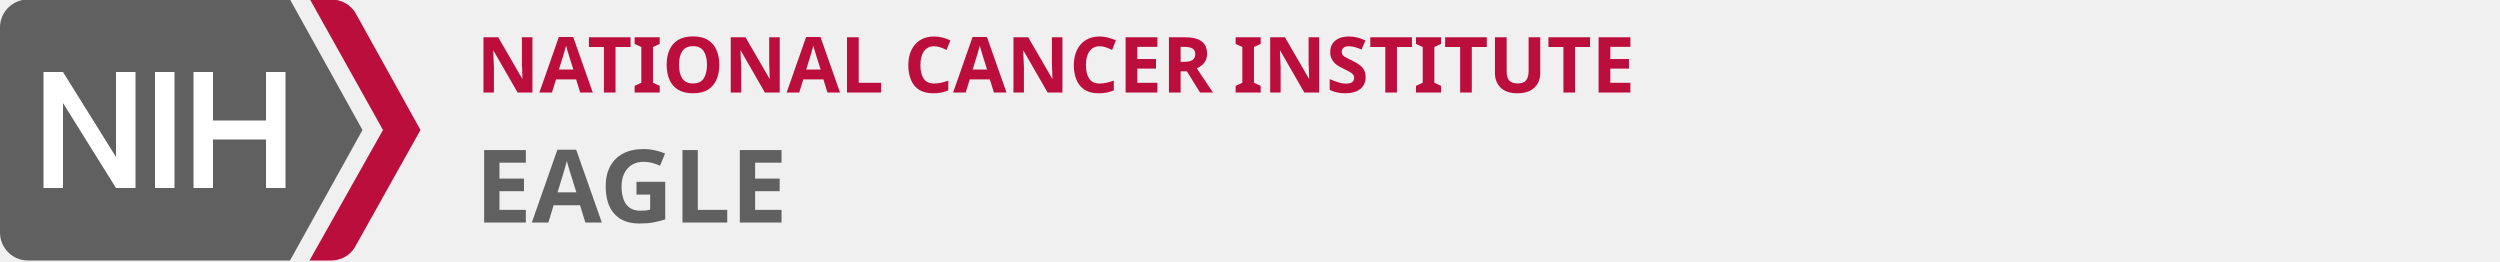
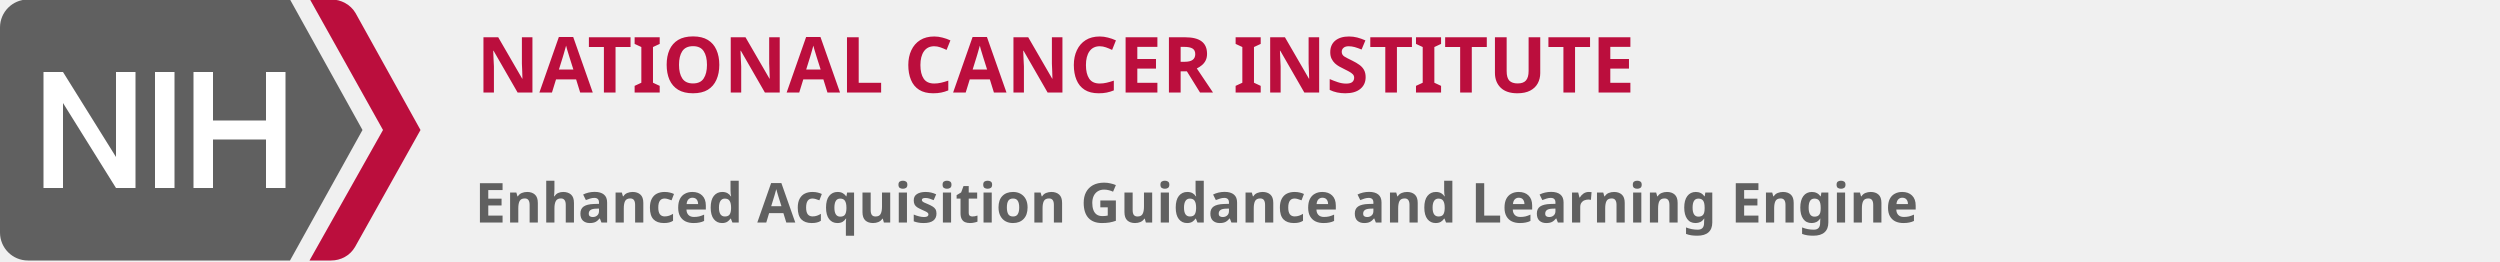
<svg xmlns="http://www.w3.org/2000/svg" version="1.1" viewBox="22.2 214 500 52.2">
  <style>
    .gray { fill: #606060; }
    .red { fill: #BB0E3D; }
    .white { fill: #FFFFFF; }
  </style>
  <path class="gray" d="M94.7,240l-14.5-26.1H27.8c-3.1,0-5.6,2.5-5.6,5.6v41c0,3.1,2.5,5.6,5.6,5.6h52.4L94.7,240z" />
  <path class="red" d="M93.3,216.6c-1-1.7-2.9-2.7-4.8-2.7h-4.3L98.8,240l-14.7,26.1h4.3c2,0,3.8-1,4.8-2.7l13.1-23.4L93.3,216.6z" />
  <rect class="white" x="53.2" y="228.4" width="3.9" height="23.2" />
  <polygon class="white" points="45.4,228.4 45.4,245.4 34.8,228.4 30.9,228.4 30.9,251.6 34.8,251.6 34.8,234.6 45.4,251.6 49.3,251.6 49.3,228.4" />
  <polygon class="white" points="75.4,228.4 75.4,238.1 64.8,238.1 64.8,228.4 60.9,228.4 60.9,251.6 64.8,251.6 64.8,241.9 75.4,241.9 75.4,251.6 79.3,251.6 79.3,228.4" />
  <text class="red" x="117.5" y="232.5" font-family="Montserrat, ui-sans-serif, system-ui, sans-serif" font-weight="700" font-size="15.47">NATIONAL CANCER INSTITUTE</text>
-   <text class="gray" x="117.2" y="258.5" font-family="Montserrat, ui-sans-serif, system-ui, sans-serif" font-weight="700" font-size="20.3">EAGLE</text>
+   <text class="gray" x="117.2" y="258.5" font-family="Montserrat, ui-sans-serif, system-ui, sans-serif" font-weight="700" font-size="11">Enhanced Acquisition Guidance and Learning Engine</text>
</svg>
